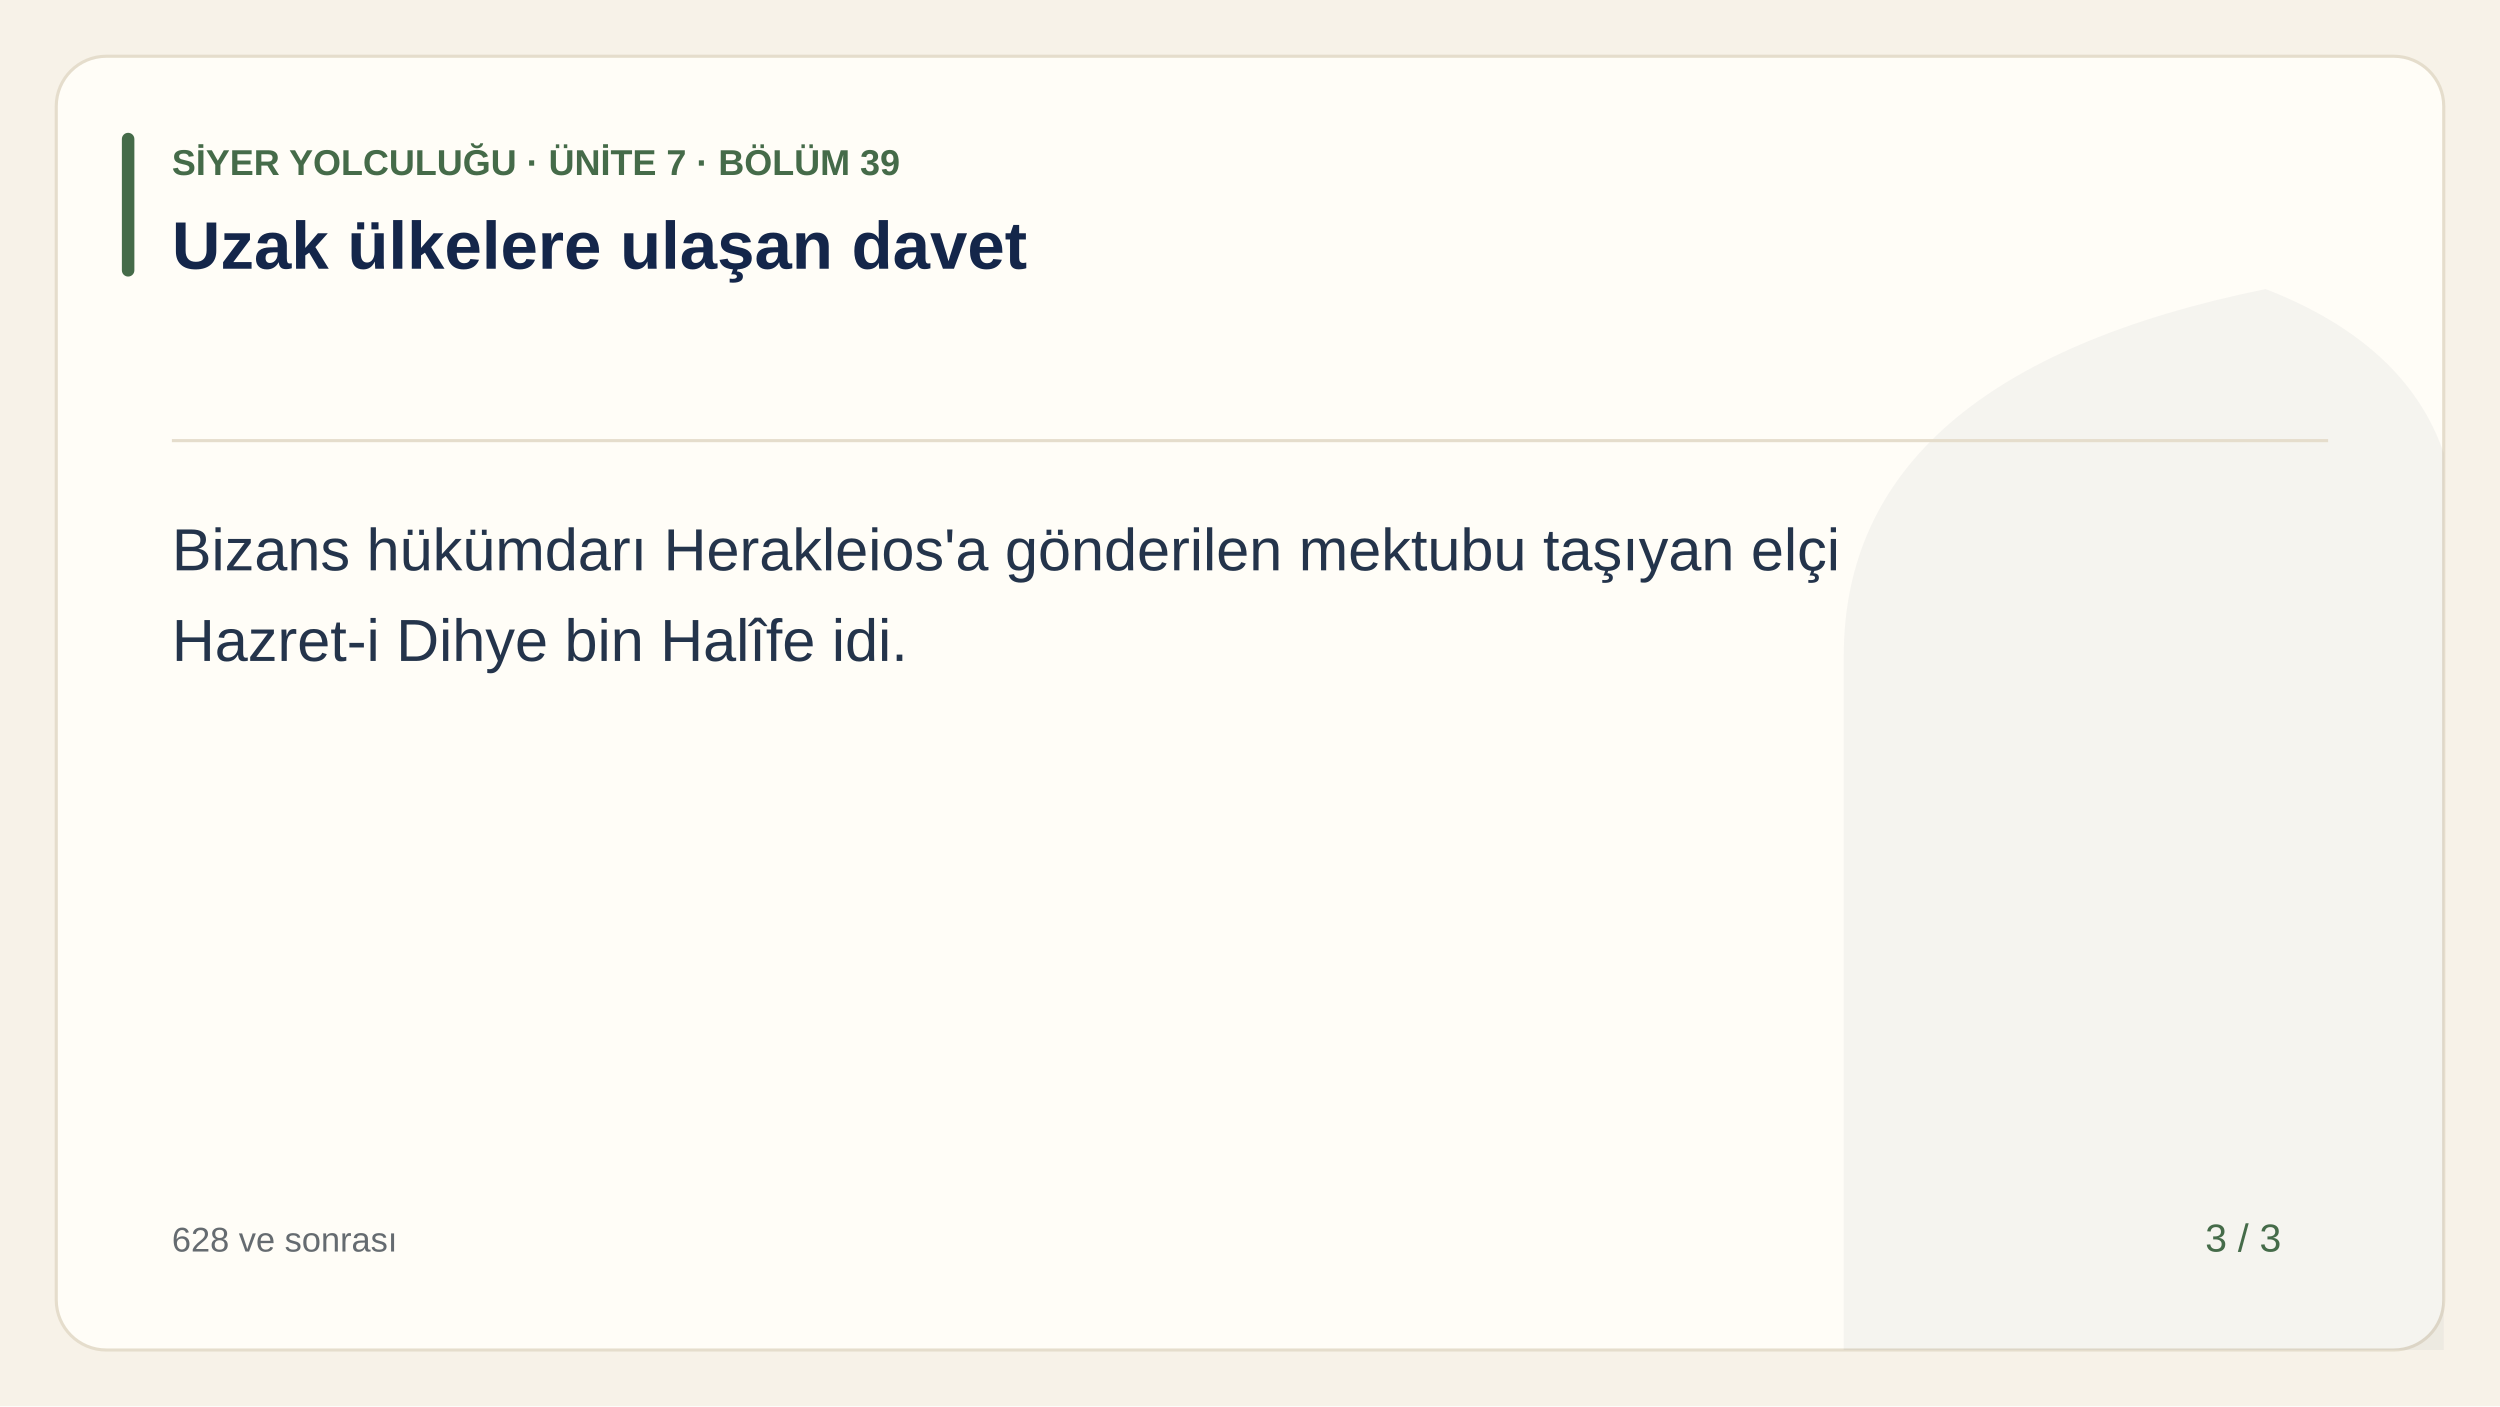
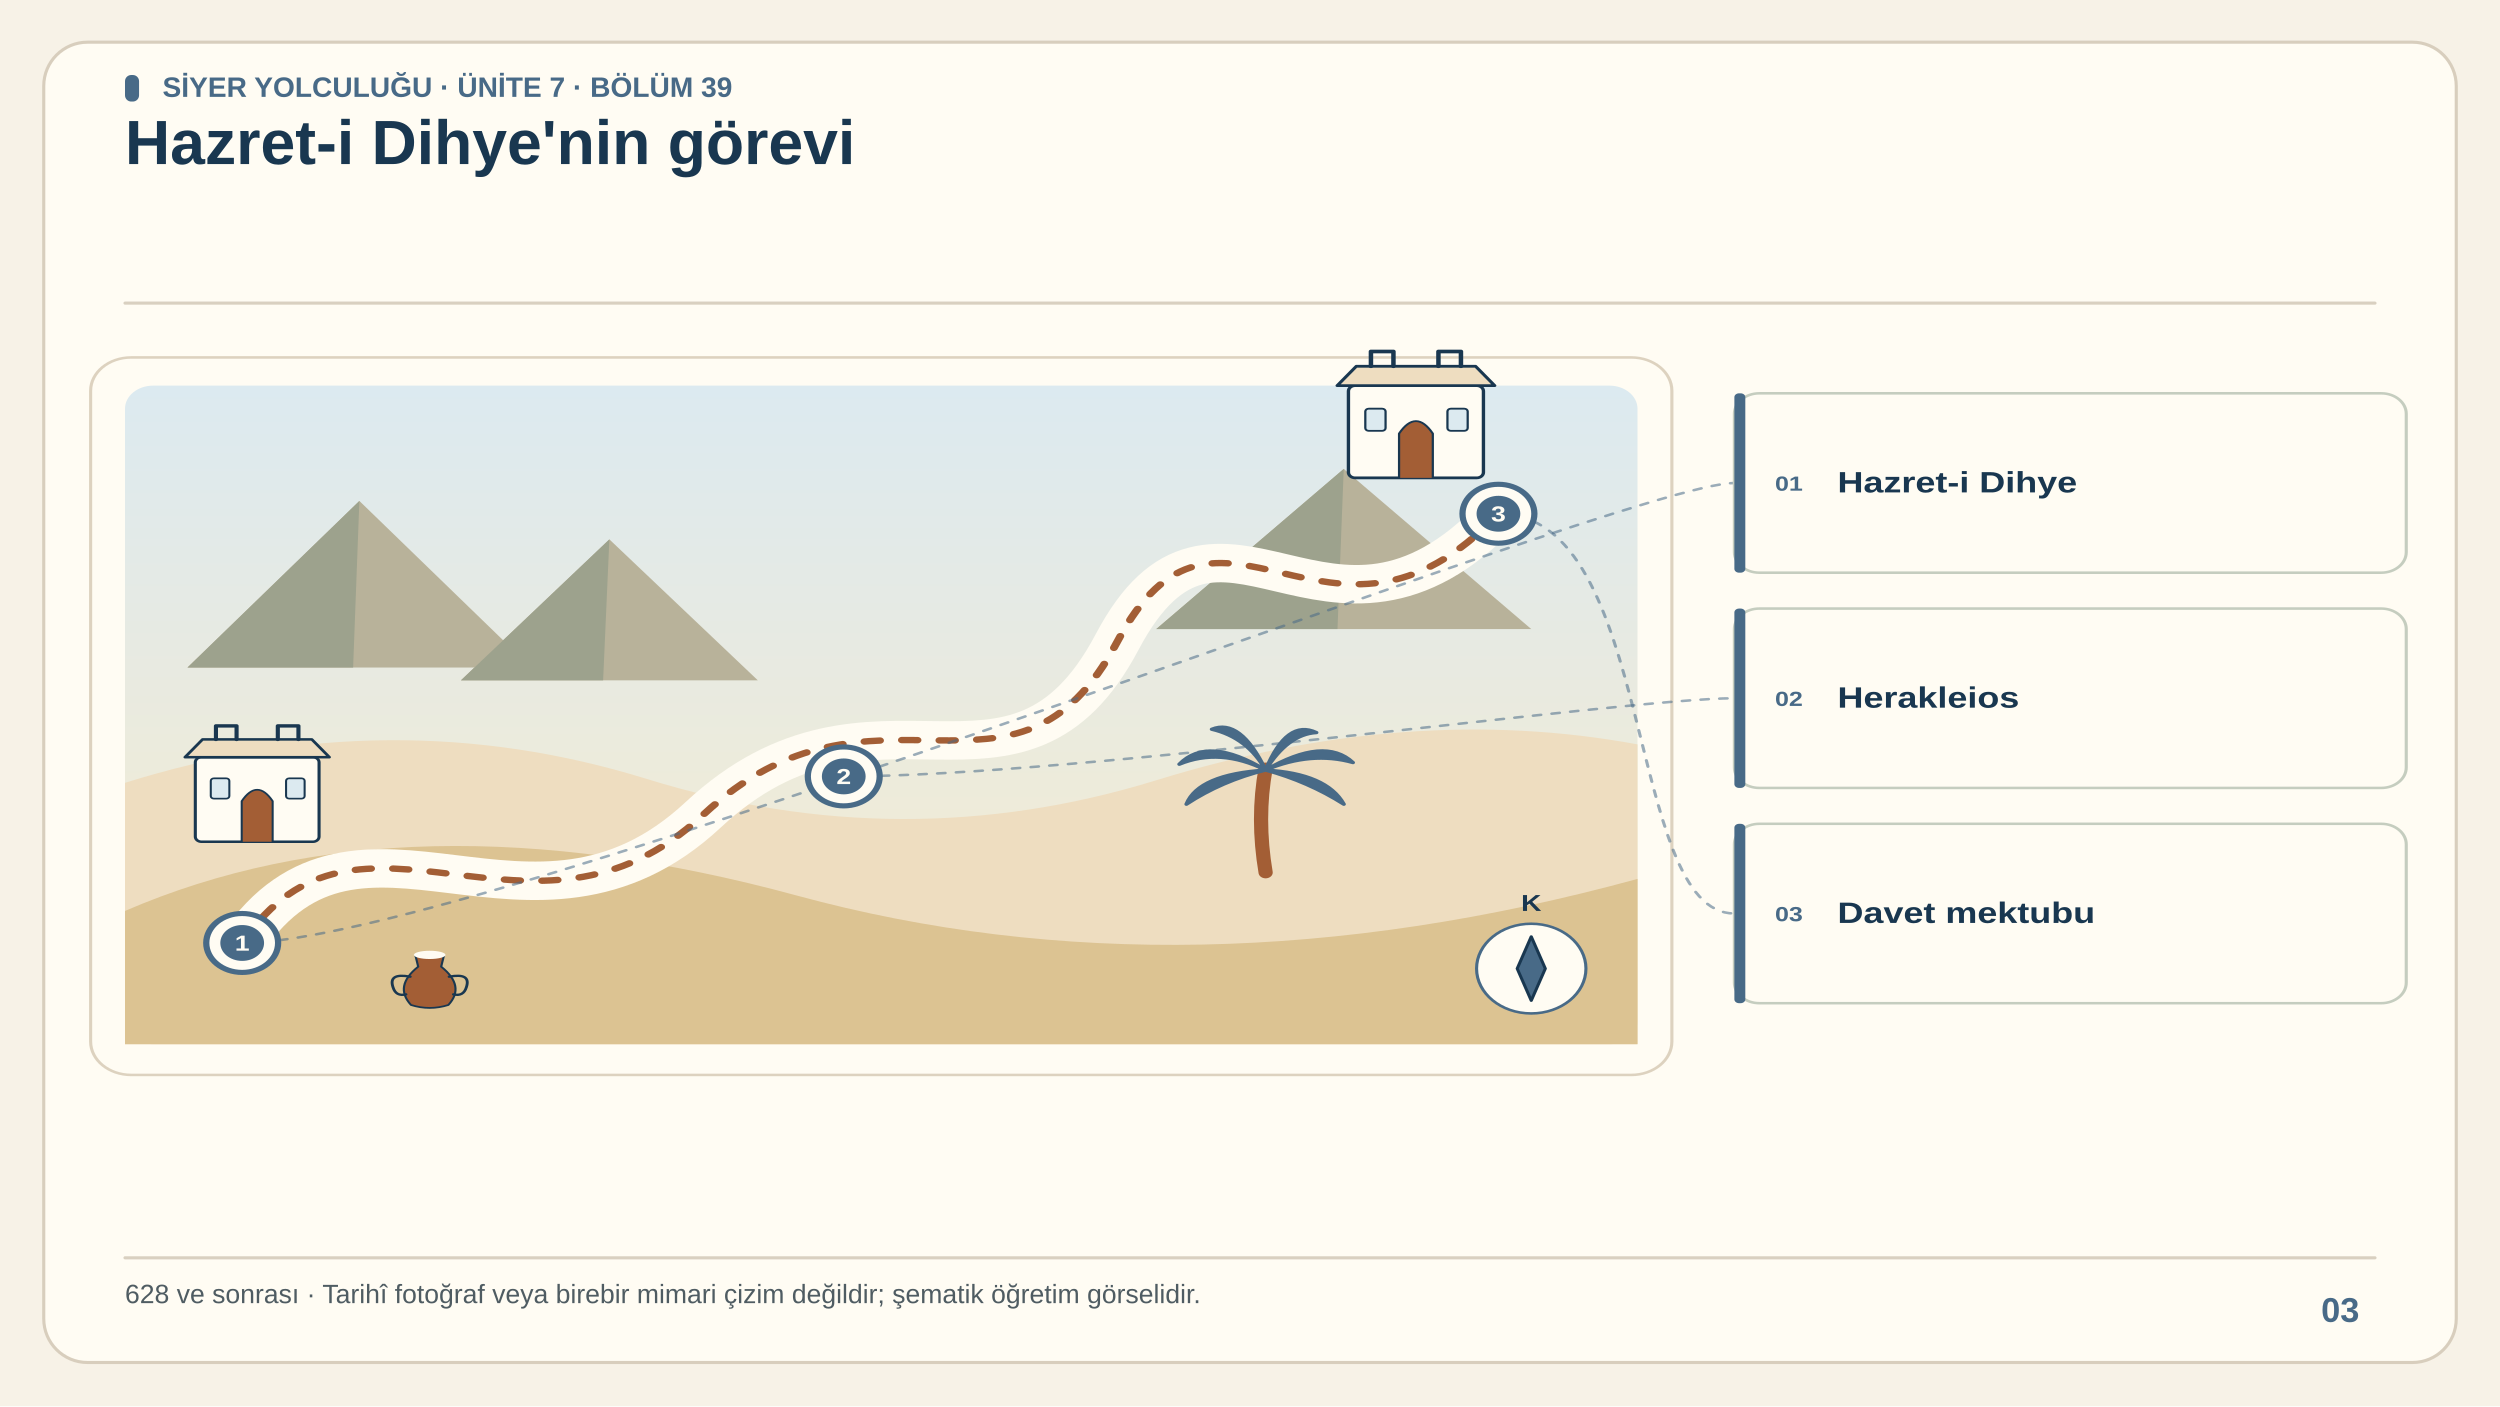
- <svg xmlns="http://www.w3.org/2000/svg" width="1600" height="900" viewBox="0 0 1600 900" role="img" aria-labelledby="title desc">
-   <rect width="1600" height="900" fill="#f7f2e8" />
-   <rect x="36" y="36" width="1528" height="828" rx="32" fill="#fffdf7" stroke="#e5ddcc" stroke-width="2" />
-   <path d="M1180 864V420Q1180 240 1450 185Q1540 220 1564 290V864" fill="#14264a" opacity=".045" />
-   <rect x="78" y="85" width="8" height="92" rx="4" fill="#456b49" />
-   <text x="110" y="112" fill="#456b49" font-family="Arial,sans-serif" font-size="23" font-weight="700">SİYER YOLCULUĞU · ÜNİTE 7 · BÖLÜM 39</text>
-   <text x="110" y="172" fill="#14264a" font-family="Arial,sans-serif" font-size="43" font-weight="700">Uzak ülkelere ulaşan davet</text>
-   <line x1="110" y1="282" x2="1490" y2="282" stroke="#e5ddcc" stroke-width="2" />
-   <text x="110" y="365" fill="#24344b" font-family="Arial,sans-serif" font-size="38">Bizans hükümdarı Herakleios'a gönderilen mektubu taşıyan elçi</text>
-   <text x="110" y="423" fill="#24344b" font-family="Arial,sans-serif" font-size="38">Hazret-i Dihye bin Halîfe idi.</text>
-   <text x="110" y="801" fill="#656b70" font-family="Arial,sans-serif" font-size="22">628 ve sonrası</text>
-   <text x="1460" y="801" text-anchor="end" fill="#456b49" font-family="Arial,sans-serif" font-size="25">3 / 3</text>
+ <svg xmlns="http://www.w3.org/2000/svg" width="1600" height="900" viewBox="0 0 1600 900" role="img" aria-labelledby="f39_2title f39_2desc">
+   <defs>
+     <linearGradient id="f39_2sky" x1="0" y1="0" x2="0" y2="1">
+       <stop stop-color="#DCEAF0" />
+       <stop offset="1" stop-color="#F8EBCD" />
+     </linearGradient>
+     <linearGradient id="f39_2wood">
+       <stop stop-color="#C79560" />
+       <stop offset="1" stop-color="#E2BE80" />
+     </linearGradient>
+     <filter id="f39_2shadow" x="-15%" y="-15%" width="130%" height="140%">
+       <feDropShadow dx="0" dy="6" stdDeviation="7" flood-color="#193750" flood-opacity=".12" />
+     </filter>
+   </defs>
+   <rect x="0" y="0" width="1600" height="900" rx="0" fill="#F7F2E7" stroke="none" stroke-width="1" />
+   <rect x="28" y="27" width="1544" height="845" rx="28" fill="#FFFCF3" stroke="#D8CEBD" stroke-width="2" />
+   <rect x="80" y="48" width="9" height="17" rx="4" fill="#486A87" stroke="none" stroke-width="1" />
+   <text x="104" y="62" font-family="Arial, sans-serif" font-size="18" fill="#486A87" font-weight="700" text-anchor="start">SİYER YOLCULUĞU · ÜNİTE 7 · BÖLÜM 39</text>
+   <text x="80" y="105" font-family="Arial, sans-serif" font-size="40" fill="#193750" font-weight="700" text-anchor="start">Hazret-i Dihye'nin görevi</text>
+   <path d="M80 194 H1520" fill="none" stroke="#D9D0C0" stroke-width="2" stroke-linecap="round" stroke-linejoin="round" />
+   <g transform="translate(0 50) scale(1 .82)">
+     <rect x="58" y="218" width="1012" height="560" rx="26" fill="#FFFCF3" stroke="#DDD2BF" stroke-width="2" />
+     <rect x="80" y="240" width="968" height="514" rx="18" fill="url(#f39_2sky)" stroke="none" stroke-width="1" />
+     <path d="M80 550 Q250 485 414 547 T740 548 T1048 520 V754 H80 Z" fill="#EEDDC0" stroke="none" stroke-width="0" stroke-linecap="round" stroke-linejoin="round" />
+     <path d="M80 650 Q260 555 510 638 T1048 625 V754 H80 Z" fill="#DCC392" stroke="none" stroke-width="0" stroke-linecap="round" stroke-linejoin="round" />
+     <path d="M120 460 L230 330 L340 460 Z" fill="#B8B29A" stroke="none" stroke-width="0" stroke-linecap="round" stroke-linejoin="round" />
+     <path d="M120 460 L230 330 L226 460 Z" fill="#9DA28D" stroke="none" stroke-width="0" stroke-linecap="round" stroke-linejoin="round" />
+     <path d="M295 470 L390 360 L485 470 Z" fill="#B8B29A" stroke="none" stroke-width="0" stroke-linecap="round" stroke-linejoin="round" />
+     <path d="M295 470 L390 360 L386 470 Z" fill="#9DA28D" stroke="none" stroke-width="0" stroke-linecap="round" stroke-linejoin="round" />
+     <path d="M740 430 L860 305 L980 430 Z" fill="#B8B29A" stroke="none" stroke-width="0" stroke-linecap="round" stroke-linejoin="round" />
+     <path d="M740 430 L860 305 L856 430 Z" fill="#9DA28D" stroke="none" stroke-width="0" stroke-linecap="round" stroke-linejoin="round" />
+     <path d="M155 675 C230 540 340 700 450 575 S650 590 715 440 S850 480 959 340" fill="none" stroke="#FFFCF3" stroke-width="30" stroke-linecap="round" stroke-linejoin="round" />
+     <path d="M155 675 C230 540 340 700 450 575 S650 590 715 440 S850 480 959 340" fill="none" stroke="#A35E35" stroke-width="5" stroke-linecap="round" stroke-linejoin="round" stroke-dasharray="10 14" />
+     <circle cx="155" cy="675" r="20" fill="#FFFCF3" stroke="#486A87" stroke-width="4" />
+     <text x="155" y="682" font-family="Arial, sans-serif" font-size="20" fill="#193750" font-weight="700" text-anchor="middle">1</text>
+     <circle cx="540" cy="545" r="20" fill="#FFFCF3" stroke="#486A87" stroke-width="4" />
+     <text x="540" y="552" font-family="Arial, sans-serif" font-size="20" fill="#193750" font-weight="700" text-anchor="middle">2</text>
+     <circle cx="959" cy="340" r="20" fill="#FFFCF3" stroke="#486A87" stroke-width="4" />
+     <text x="959" y="347" font-family="Arial, sans-serif" font-size="20" fill="#193750" font-weight="700" text-anchor="middle">3</text>
+     <g transform="translate(125 530) scale(0.66)">
+       <rect x="0" y="0" width="120" height="100" rx="6" fill="#FFFCF3" stroke="#193750" stroke-width="3" />
+       <path d="M-10 0 H130 L113 -21 H7 Z" fill="#EEDDC0" stroke="#193750" stroke-width="3" stroke-linecap="round" stroke-linejoin="round" />
+       <path d="M45 100 V52 Q60 25 75 52 V100" fill="#A35E35" stroke="#193750" stroke-width="2" stroke-linecap="round" stroke-linejoin="round" />
+       <rect x="15" y="25" width="18" height="24" rx="3" fill="#DCEAF0" stroke="#193750" stroke-width="2" />
+       <rect x="88" y="25" width="18" height="24" rx="3" fill="#DCEAF0" stroke="#193750" stroke-width="2" />
+       <path d="M20 -21 V-37 H40 V-21 M80 -21 V-37 H100 V-21" fill="none" stroke="#193750" stroke-width="4" stroke-linecap="round" stroke-linejoin="round" />
+     </g>
+     <g transform="translate(863 240) scale(0.72)">
+       <rect x="0" y="0" width="120" height="100" rx="6" fill="#FFFCF3" stroke="#193750" stroke-width="3" />
+       <path d="M-10 0 H130 L113 -21 H7 Z" fill="#EEDDC0" stroke="#193750" stroke-width="3" stroke-linecap="round" stroke-linejoin="round" />
+       <path d="M45 100 V52 Q60 25 75 52 V100" fill="#A35E35" stroke="#193750" stroke-width="2" stroke-linecap="round" stroke-linejoin="round" />
+       <rect x="15" y="25" width="18" height="24" rx="3" fill="#DCEAF0" stroke="#193750" stroke-width="2" />
+       <rect x="88" y="25" width="18" height="24" rx="3" fill="#DCEAF0" stroke="#193750" stroke-width="2" />
+       <path d="M20 -21 V-37 H40 V-21 M80 -21 V-37 H100 V-21" fill="none" stroke="#193750" stroke-width="4" stroke-linecap="round" stroke-linejoin="round" />
+     </g>
+     <g transform="translate(810 620) scale(0.65)">
+       <path d="M0 0 Q-9 -65 0 -125" fill="none" stroke="#A35E35" stroke-width="14" stroke-linecap="round" stroke-linejoin="round" />
+       <path d="M0 -123 Q-57 -165 -85 -130 Q-45 -150 0 -123 M0 -123 Q58 -164 86 -132 Q45 -146 0 -123 M0 -123 Q-25 -186 -53 -172 Q-18 -162 0 -123 M0 -123 Q21 -185 50 -168 Q22 -166 0 -123 M0 -123 Q-66 -118 -78 -82 Q-43 -110 0 -123 M0 -123 Q60 -119 77 -82 Q42 -109 0 -123" fill="#486A87" stroke="#486A87" stroke-width="4" stroke-linecap="round" stroke-linejoin="round" />
+     </g>
+     <g transform="translate(275 705) scale(0.46)">
+       <path d="M-20 -45 H20 L16 -25 Q50 8 26 40 Q0 50 -26 40 Q-50 8 -16 -25 Z" fill="#A35E35" stroke="#193750" stroke-width="3" stroke-linecap="round" stroke-linejoin="round" />
+       <ellipse cx="0" cy="-45" rx="22" ry="7" fill="#FFFCF3" />
+       <path d="M-27 -8 Q-58 -15 -51 10 Q-47 26 -33 22 M27 -8 Q58 -15 51 10 Q47 26 33 22" fill="none" stroke="#193750" stroke-width="4" stroke-linecap="round" stroke-linejoin="round" />
+     </g>
+     <circle cx="980" cy="695" r="35" fill="#FFFCF3" stroke="#486A87" stroke-width="2" />
+     <path d="M980 670 L989 695 980 720 971 695 Z" fill="#486A87" stroke="#193750" stroke-width="2" stroke-linecap="round" stroke-linejoin="round" />
+     <text x="980" y="650" font-family="Arial, sans-serif" font-size="18" fill="#193750" font-weight="700" text-anchor="middle">K</text>
+     <path d="M155 675 C305 675 1040 316 1110 316" fill="none" stroke="#486A87" stroke-width="2" stroke-linecap="round" stroke-linejoin="round" stroke-dasharray="5 7" opacity=".55" />
+     <path d="M540 545 C690 545 1040 484 1110 484" fill="none" stroke="#486A87" stroke-width="2" stroke-linecap="round" stroke-linejoin="round" stroke-dasharray="5 7" opacity=".55" />
+     <path d="M959 340 C1060 340 1040 652 1110 652" fill="none" stroke="#486A87" stroke-width="2" stroke-linecap="round" stroke-linejoin="round" stroke-dasharray="5 7" opacity=".55" />
+     <rect x="1110" y="246" width="430" height="140" rx="16" fill="#FFFCF3" stroke="#C5CDBF" stroke-width="2" />
+     <rect x="1110" y="246" width="7" height="140" rx="3" fill="#486A87" stroke="none" stroke-width="1" />
+     <text x="1136" y="322" font-family="Arial, sans-serif" font-size="16" fill="#486A87" font-weight="700" text-anchor="start">01</text>
+     <text x="1176" y="323.36" font-family="Arial, sans-serif" font-size="23" fill="#193750" font-weight="600" text-anchor="start">Hazret-i Dihye</text>
+     <circle cx="155" cy="675" r="23" fill="#FFFCF3" stroke="#486A87" stroke-width="4" />
+     <circle cx="155" cy="675" r="14" fill="#486A87" stroke="none" stroke-width="1" />
+     <text x="155" y="681" font-family="Arial, sans-serif" font-size="17" fill="#FFFCF3" font-weight="700" text-anchor="middle">1</text>
+     <rect x="1110" y="414" width="430" height="140" rx="16" fill="#FFFCF3" stroke="#C5CDBF" stroke-width="2" />
+     <rect x="1110" y="414" width="7" height="140" rx="3" fill="#486A87" stroke="none" stroke-width="1" />
+     <text x="1136" y="490" font-family="Arial, sans-serif" font-size="16" fill="#486A87" font-weight="700" text-anchor="start">02</text>
+     <text x="1176" y="491.36" font-family="Arial, sans-serif" font-size="23" fill="#193750" font-weight="600" text-anchor="start">Herakleios</text>
+     <circle cx="540" cy="545" r="23" fill="#FFFCF3" stroke="#486A87" stroke-width="4" />
+     <circle cx="540" cy="545" r="14" fill="#486A87" stroke="none" stroke-width="1" />
+     <text x="540" y="551" font-family="Arial, sans-serif" font-size="17" fill="#FFFCF3" font-weight="700" text-anchor="middle">2</text>
+     <rect x="1110" y="582" width="430" height="140" rx="16" fill="#FFFCF3" stroke="#C5CDBF" stroke-width="2" />
+     <rect x="1110" y="582" width="7" height="140" rx="3" fill="#486A87" stroke="none" stroke-width="1" />
+     <text x="1136" y="658" font-family="Arial, sans-serif" font-size="16" fill="#486A87" font-weight="700" text-anchor="start">03</text>
+     <text x="1176" y="659.36" font-family="Arial, sans-serif" font-size="23" fill="#193750" font-weight="600" text-anchor="start">Davet mektubu</text>
+     <circle cx="959" cy="340" r="23" fill="#FFFCF3" stroke="#486A87" stroke-width="4" />
+     <circle cx="959" cy="340" r="14" fill="#486A87" stroke="none" stroke-width="1" />
+     <text x="959" y="346" font-family="Arial, sans-serif" font-size="17" fill="#FFFCF3" font-weight="700" text-anchor="middle">3</text>
+   </g>
+   <path d="M80 805 H1520" fill="none" stroke="#D9D0C0" stroke-width="2" stroke-linecap="round" stroke-linejoin="round" />
+   <text x="80" y="834" font-family="Arial, sans-serif" font-size="17" fill="#4F5C62" font-weight="500" text-anchor="start">628 ve sonrası · Tarihî fotoğraf veya birebir mimari çizim değildir; şematik öğretim görselidir.</text>
+   <text x="1510" y="846" font-family="Arial, sans-serif" font-size="22" fill="#486A87" font-weight="700" text-anchor="end">03</text>
</svg>
